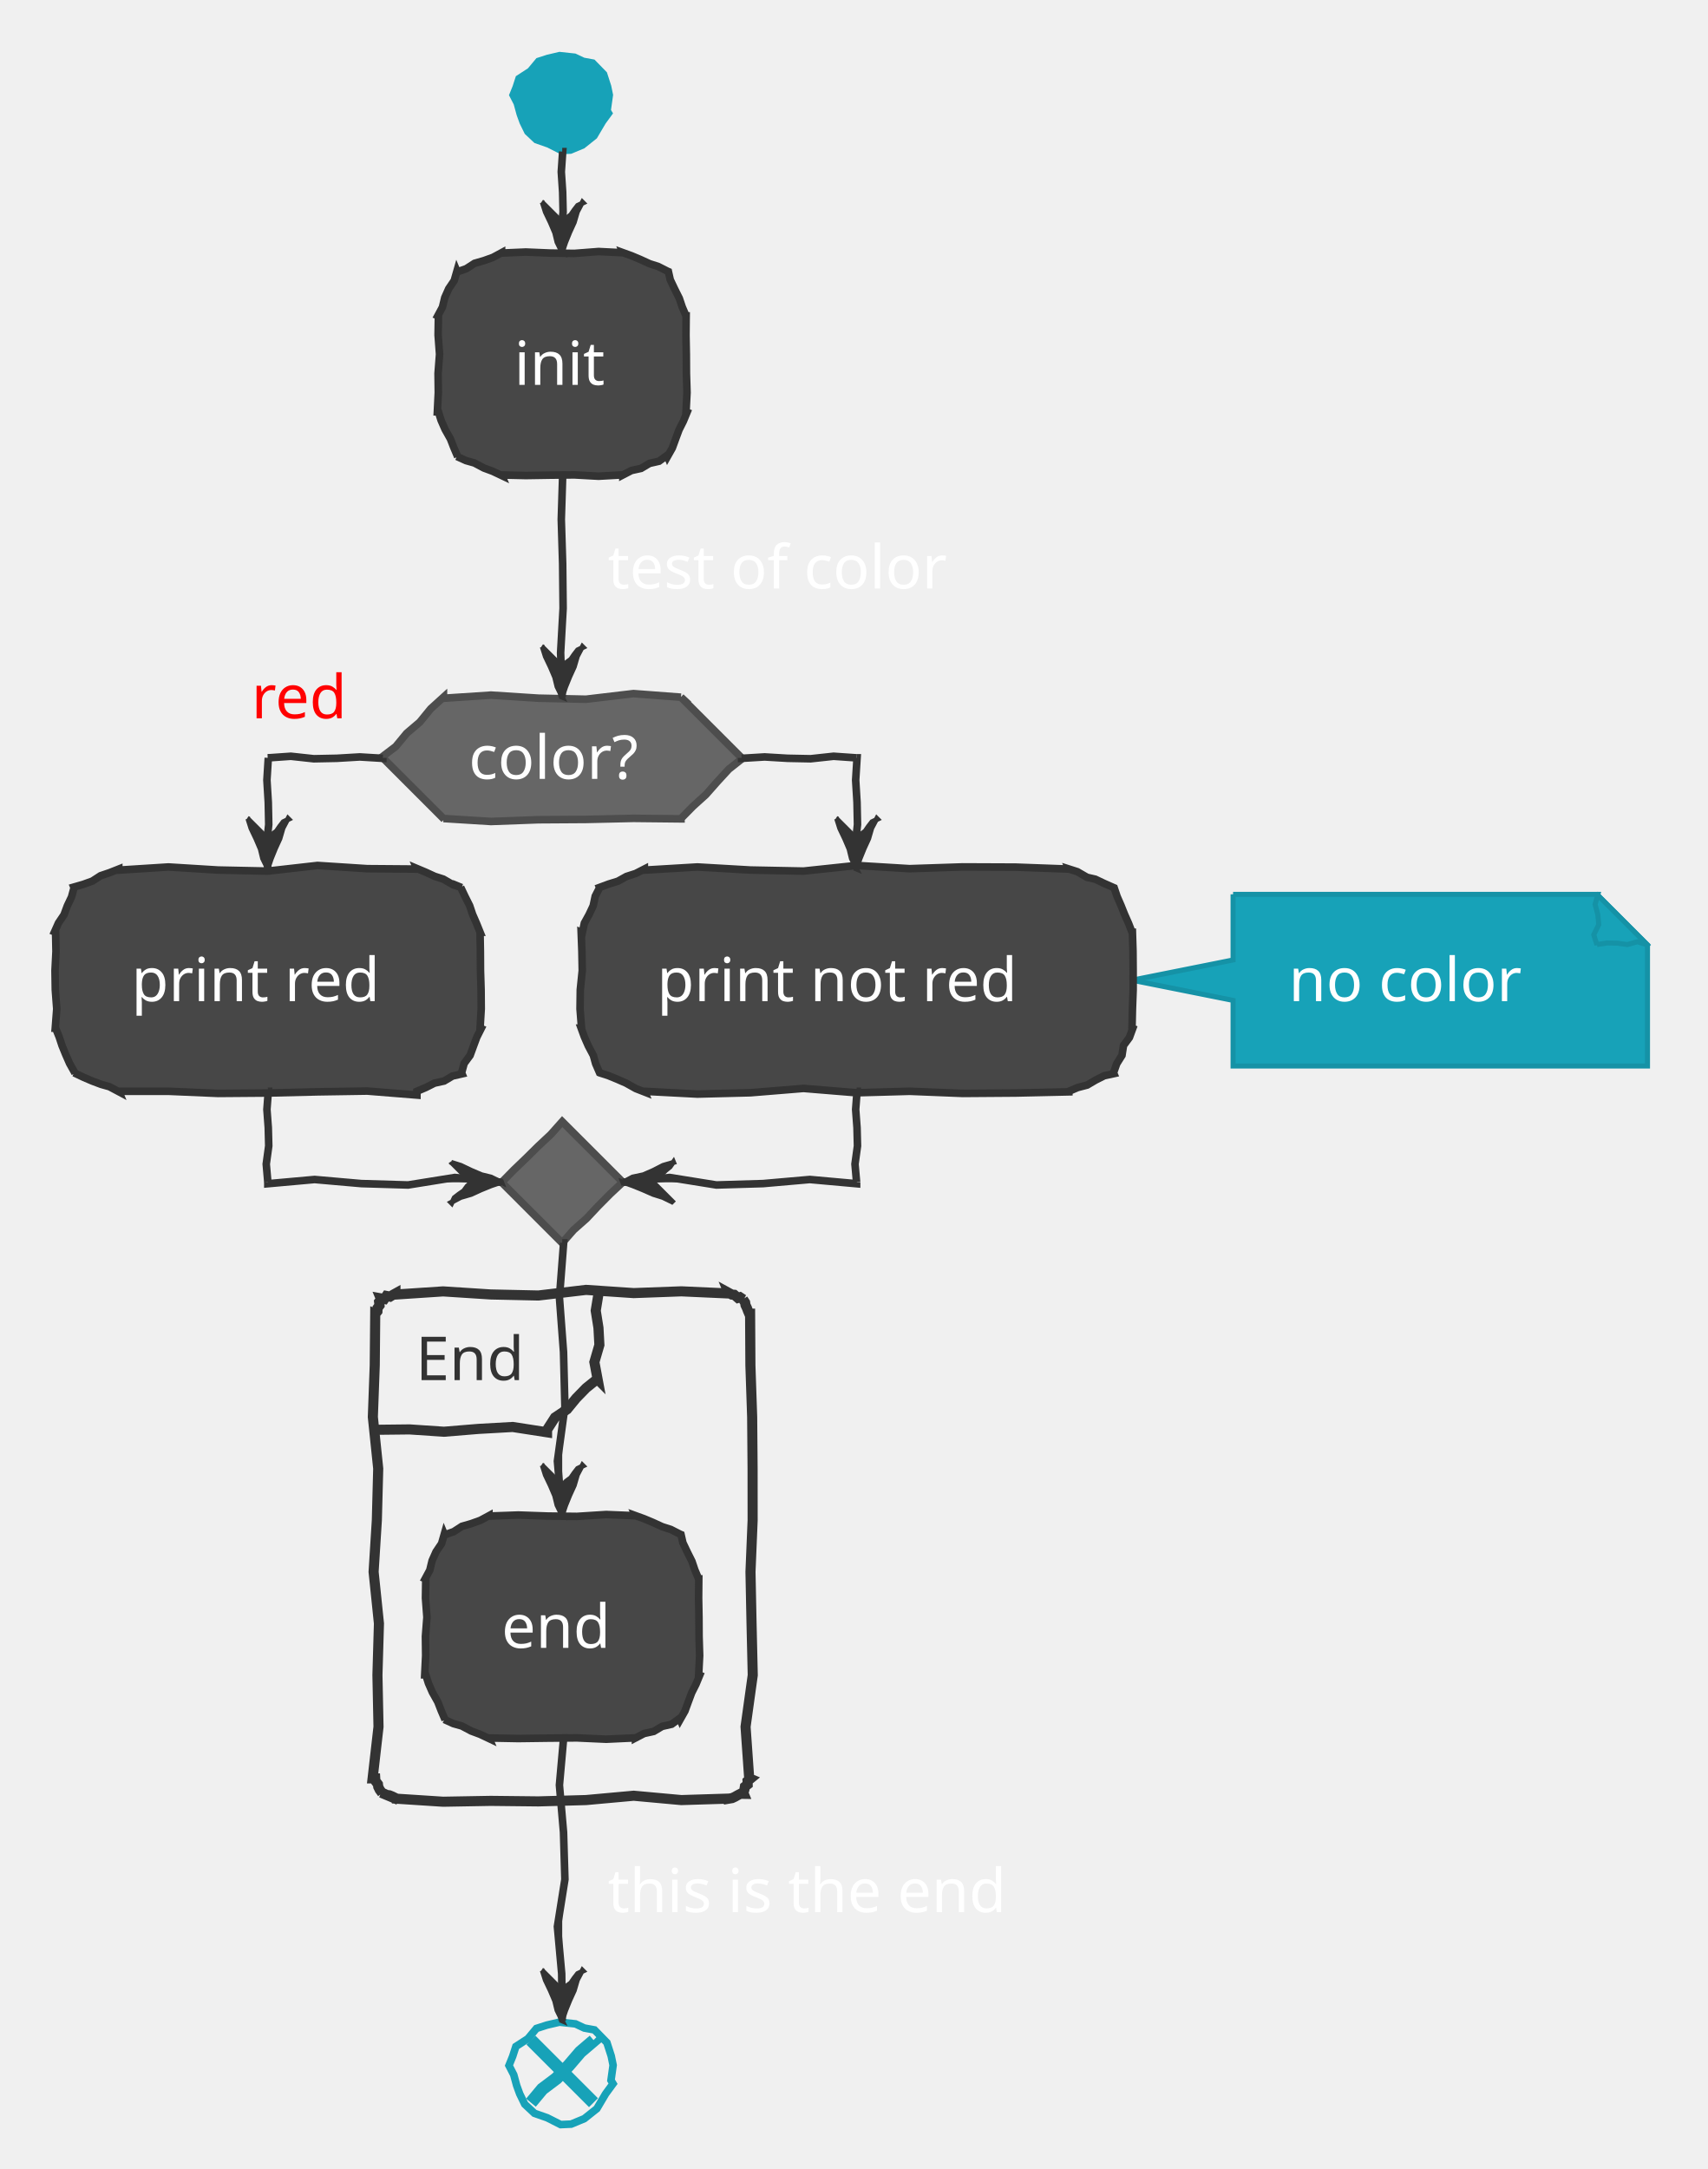
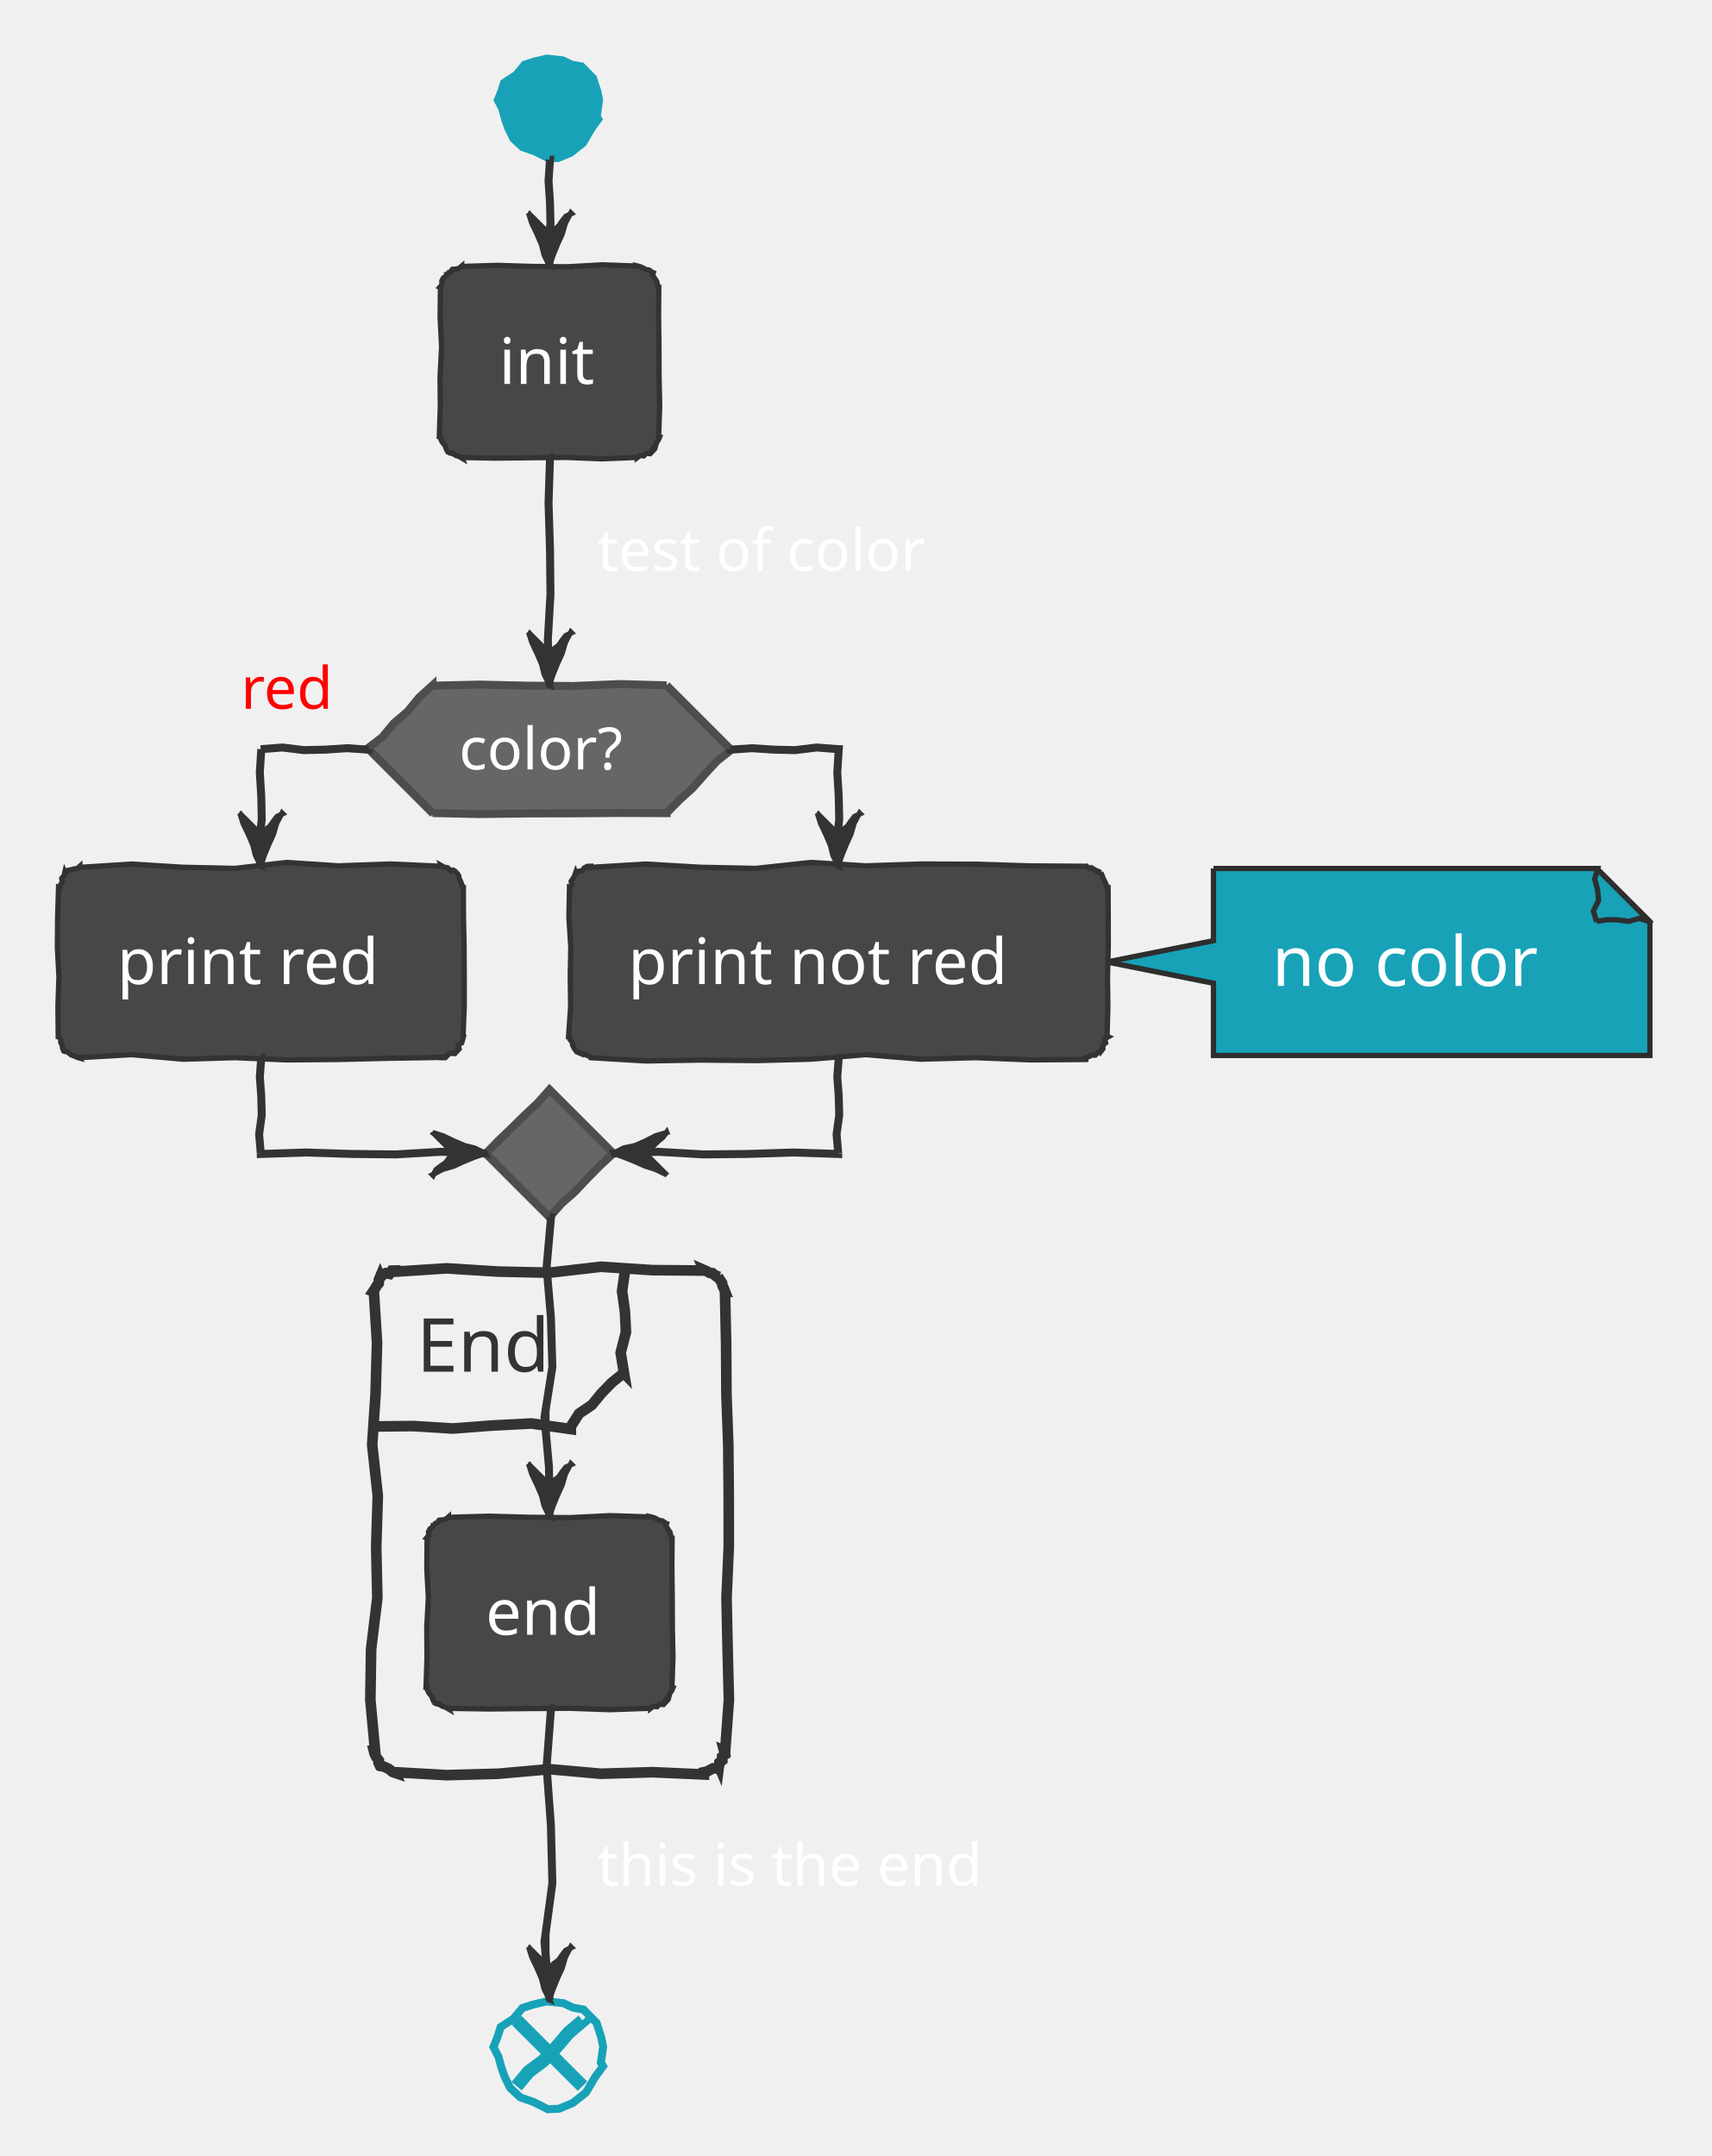
- <svg xmlns="http://www.w3.org/2000/svg" contentScriptType="application/ecmascript" contentStyleType="text/css" height="447.917px" preserveAspectRatio="none" style="width:352px;height:447px;background:#00000000;" version="1.1" viewBox="0 0 352 447" width="352.083px" zoomAndPan="magnify">
+ <svg xmlns="http://www.w3.org/2000/svg" contentScriptType="application/ecmascript" contentStyleType="text/css" height="422.917px" preserveAspectRatio="none" style="width:335px;height:422px;background:#00000000;" version="1.1" viewBox="0 0 335 422" width="335.417px" zoomAndPan="magnify">
  <defs />
  <g>
-     <polygon fill="#17A2B8" points="126.36,23.367,124.833,25.453,123.027,28.509,120.444,30.569,117.73,31.695,115.565,31.792,112.784,30.384,110.159,29.464,108.167,27.596,107.122,25.457,106.502,23.754,105.895,21.53,104.91,19.616,105.667,17.747,106.331,15.7,108.82,14.081,110.572,11.98,112.74,11.283,115.317,10.682,118.623,11.039,120.433,11.893,122.538,12.28,125.097,14.902,125.989,17.669,126.376,19.558,125.938,22.67" style="stroke:none;stroke-width:1.042;" />
-     <polygon fill="#474747" points="103.385,52.083,103.385,52.156,108.385,51.94,113.385,52.15,118.385,52.222,123.385,51.836,128.385,52.083,128.375,52.058,130.17,52.709,132.017,53.486,133.901,54.35,135.659,54.913,137.593,55.897,137.77,55.971,138.153,57.655,139.055,59.554,140.019,61.479,140.616,63.251,141.406,65.104,141.43,65.104,141.395,69.056,141.468,73.008,141.489,76.96,141.61,80.912,141.406,84.863,141.621,84.952,140.861,86.795,139.962,88.58,139.267,90.449,138.581,92.322,137.593,94.07,137.497,93.839,135.841,95.051,133.87,95.501,132.139,96.53,130.161,96.963,128.385,97.884,128.385,97.86,123.385,98.142,118.385,97.867,113.385,97.921,108.385,98.002,103.385,97.884,103.441,98.018,101.543,97.12,99.741,96.451,97.785,95.412,96.058,94.924,94.178,94.07,94.354,94.143,93.558,92.288,92.85,90.469,91.735,88.482,90.918,86.618,90.365,84.863,90.149,84.863,90.344,80.912,90.296,76.96,90.601,73.008,90.304,69.056,90.365,65.104,90.254,65.059,91.201,63.293,91.676,61.333,92.486,59.511,93.624,57.825,94.178,55.897,94.236,56.037,96.117,55.37,97.818,54.268,99.745,53.711,101.622,53.035,103.385,52.083" style="stroke:#333333;stroke-width:1.562;" />
-     <text fill="#FFFFFF" font-family="Segoe Print" font-size="12.5" lengthAdjust="spacing" textLength="19.792" x="105.99" y="79.311">init</text>
-     <polygon fill="#666666" points="91.406,143.685,91.406,143.904,101.198,143.253,110.99,143.886,120.781,144.101,130.573,142.942,140.365,143.685,140.345,143.666,142.76,146.08,145.27,148.591,147.848,151.168,150.195,153.515,152.865,156.185,153,156.321,150.21,158.53,147.816,161.136,145.471,163.791,142.844,166.164,140.365,168.685,140.365,168.756,130.573,168.652,120.781,168.871,110.99,168.934,101.198,169.295,91.406,168.685,91.571,168.85,89.073,166.352,86.469,163.747,84.02,161.299,81.579,158.857,78.906,156.185,78.729,156.008,81.573,153.851,83.834,151.112,86.537,148.816,88.785,146.063,91.406,143.685" style="stroke:#4D4D4D;stroke-width:1.562;" />
-     <text fill="#FFFFFF" font-family="Segoe Print" font-size="12.5" lengthAdjust="spacing" textLength="38.542" x="96.615" y="160.512">color?</text>
-     <text fill="#FF0000" font-family="Segoe Print" font-size="12.5" lengthAdjust="spacing" textLength="21.875" x="51.823" y="148.029">red</text>
-     <polygon fill="#474747" points="24.479,179.102,24.479,179.321,34.722,178.67,44.965,179.303,55.208,179.518,65.451,178.358,75.694,179.021,85.938,179.102,85.881,178.965,87.728,179.741,89.611,180.605,91.37,181.168,93.377,182.33,95.145,182.915,94.942,182.832,95.844,184.73,96.809,186.655,97.405,188.428,98.218,190.29,98.958,192.122,98.947,192.122,99.02,196.074,99.041,200.026,99.162,203.978,99.191,207.93,98.958,211.881,99.176,211.972,98.277,213.757,97.582,215.626,96.895,217.499,95.676,219.151,95.145,221.089,95.235,221.306,93.264,221.756,91.533,222.785,89.555,223.218,87.77,224.118,85.938,224.902,85.938,225.675,75.694,224.852,65.451,225.012,55.208,225.255,44.965,225.336,34.722,224.898,24.479,224.902,24.517,224.994,22.562,223.956,20.834,223.468,19.028,222.79,17.172,221.994,15.272,221.089,15.469,221.17,14.354,219.183,13.537,217.319,12.784,215.482,12.202,213.715,11.458,211.881,11.39,211.881,11.695,207.93,11.398,203.978,11.339,200.026,11.538,196.074,11.458,192.122,11.244,192.034,12.055,190.212,13.192,188.526,13.886,186.656,14.745,184.854,15.272,182.915,15.229,182.812,17.156,182.255,19.033,181.579,20.733,180.476,22.625,179.834,24.479,179.102" style="stroke:#333333;stroke-width:1.562;" />
-     <text fill="#FFFFFF" font-family="Segoe Print" font-size="12.5" lengthAdjust="spacing" textLength="56.25" x="27.083" y="206.329">print red</text>
-     <path d="M254.167,184.31 L254.167,197.835 L233.333,202.002 L254.167,206.169 L254.167,219.694 A0,0 0 0 0 254.167,219.694 L339.583,219.694 A0,0 0 0 0 339.583,219.694 L339.583,194.727 L329.167,184.31 L254.167,184.31 A0,0 0 0 0 254.167,184.31 " fill="#17A2B8" style="stroke:#1592A6;stroke-width:1.042;" />
-     <path d="M329.167,184.31 L329.361,184.31 L328.783,186.393 L329.346,188.477 L329.537,190.56 L328.506,192.643 L329.167,194.727 L329.167,194.655 L331.25,194.332 L333.333,194.371 L335.417,194.663 L337.5,194.086 L339.583,194.727 L339.946,195.089 L337.087,192.231 L335.287,190.43 L333.616,188.759 L331.194,186.337 L329.167,184.31 " fill="#17A2B8" style="stroke:#1592A6;stroke-width:1.042;" />
-     <text fill="#FFFFFF" font-family="Segoe Print" font-size="12.5" lengthAdjust="spacing" textLength="53.125" x="265.625" y="206.329">no color</text>
-     <polygon fill="#474747" points="132.812,179.102,132.812,179.321,143.75,178.67,154.688,179.303,165.625,179.518,176.562,178.358,187.5,179.021,198.438,178.657,209.375,178.702,220.312,179.102,220.303,179.08,222.062,179.643,224.069,180.805,225.753,181.188,227.652,182.089,229.52,182.915,229.658,182.973,230.255,184.745,231.067,186.607,231.798,188.435,232.628,190.305,233.333,192.122,233.416,192.122,233.537,196.074,233.566,200.026,233.569,203.978,233.422,207.93,233.333,211.881,233.482,211.943,232.796,213.816,231.577,215.469,231.263,217.496,230.187,219.208,229.52,221.089,229.591,221.26,227.612,221.693,225.828,222.592,224.094,223.615,222.147,224.124,220.312,224.902,220.312,225.012,209.375,225.255,198.438,225.336,187.5,224.898,176.562,225.202,165.625,224.306,154.688,225.199,143.75,225.473,132.812,224.902,132.872,225.045,131.053,224.336,129.065,223.222,127.202,222.405,125.364,221.652,123.605,221.089,123.587,221.081,122.78,219.221,122.299,217.496,121.261,215.541,120.444,213.677,119.792,211.881,119.871,211.881,119.56,207.93,119.611,203.978,120.017,200.026,119.943,196.074,119.792,192.122,120.027,192.22,120.451,190.238,121.419,188.482,122.269,186.677,122.691,184.694,123.605,182.915,123.593,182.885,125.463,182.193,127.375,181.599,129.129,180.626,131.032,180.013,132.812,179.102" style="stroke:#333333;stroke-width:1.562;" />
-     <text fill="#FFFFFF" font-family="Segoe Print" font-size="12.5" lengthAdjust="spacing" textLength="82.292" x="135.417" y="206.329">print not red</text>
-     <polygon fill="#666666" points="115.885,231.152,115.937,231.204,118.284,233.551,120.933,236.2,123.484,238.75,125.71,240.977,128.385,243.652,128.366,243.633,125.781,246.048,123.291,248.558,120.869,251.136,118.216,253.483,115.885,256.152,116.021,256.288,113.231,253.498,110.837,251.104,108.492,248.758,105.864,246.131,103.385,243.652,103.402,243.669,105.878,241.144,108.429,238.696,110.944,236.211,113.529,233.796,115.885,231.152" style="stroke:#4D4D4D;stroke-width:1.562;" />
-     <polygon points="81.51,266.569,81.51,266.788,91.332,266.137,101.153,266.77,110.975,266.985,120.796,265.826,130.618,266.488,140.439,266.125,150.26,266.569,150.209,266.446,150.841,266.791,151.347,266.835,152.102,267.479,152.534,267.343,153.207,267.789,153.143,267.763,153.589,268.436,153.667,268.957,153.961,269.566,154.173,270.142,154.427,270.736,154.613,270.736,154.676,281.377,155.037,292.017,155.126,302.658,155.135,313.299,154.692,323.94,154.91,334.581,155.159,345.222,153.676,355.863,154.427,366.504,154.645,366.594,154.088,367.054,154.11,367.753,153.536,368.206,153.429,368.852,153.207,369.45,153.305,369.688,152.611,369.679,152.042,369.972,151.484,370.291,150.905,370.56,150.26,370.671,150.26,370.666,140.439,370.97,130.618,370.074,120.796,370.967,110.975,371.242,101.153,371.134,91.332,371.309,81.51,370.671,81.446,370.516,80.835,370.217,80.249,369.983,79.735,369.92,79.127,369.631,78.564,369.45,78.783,369.541,78.264,368.838,77.966,368.226,77.905,367.713,77.374,367.005,77.344,366.504,76.803,366.504,78.02,355.863,77.798,345.222,78.109,334.581,77.008,323.94,77.676,313.299,77.959,302.658,76.852,292.017,77.244,281.377,77.344,270.736,77.384,270.752,77.797,270.233,77.831,269.557,78.224,269.029,78.142,268.305,78.564,267.789,78.474,267.572,79.22,267.707,79.647,267.071,80.4,267.22,80.949,266.879,81.51,266.569" style="stroke:#333333;stroke-width:2.083;fill:none;" />
-     <path d="M123.177,266.569 L123.372,266.569 L122.793,270.104 L123.356,273.639 L123.547,277.175 L122.516,280.71 L123.177,284.245 L123.126,284.194 L120.814,286.049 L118.759,288.16 L116.882,290.45 L114.391,292.125 L112.76,294.661 L112.76,295.174 L105.677,294.078 L98.594,294.478 L91.51,295.061 L84.427,294.582 L77.344,294.661 " fill="none" style="stroke:#333333;stroke-width:2.083;" />
-     <text fill="#333333" font-family="Segoe Print" font-size="12.5" lengthAdjust="spacing" textLength="25" x="85.677" y="284.422">End</text>
-     <polygon fill="#474747" points="100.781,312.37,100.781,312.443,106.823,312.226,112.865,312.437,118.906,312.509,124.948,312.122,130.99,312.37,130.979,312.345,132.774,312.996,134.621,313.772,136.505,314.636,138.263,315.199,140.197,316.183,140.374,316.257,140.757,317.941,141.659,319.84,142.624,321.765,143.22,323.538,144.01,325.391,144.034,325.391,143.999,329.342,144.072,333.294,144.093,337.246,144.214,341.198,144.01,345.15,144.226,345.239,143.466,347.081,142.567,348.866,141.871,350.736,141.185,352.609,140.197,354.357,140.101,354.125,138.445,355.337,136.475,355.787,134.743,356.816,132.765,357.249,130.99,358.171,130.99,358.147,124.948,358.428,118.906,358.154,112.865,358.207,106.823,358.288,100.781,358.171,100.837,358.304,98.939,357.407,97.137,356.737,95.181,355.699,93.453,355.211,91.574,354.357,91.75,354.43,90.954,352.575,90.245,350.755,89.131,348.768,88.314,346.904,87.76,345.15,87.545,345.15,87.74,341.198,87.692,337.246,87.997,333.294,87.7,329.342,87.76,325.391,87.65,325.345,88.596,323.579,89.072,321.619,89.882,319.797,91.02,318.111,91.574,316.183,91.632,316.323,93.513,315.656,95.214,314.555,97.141,313.998,99.018,313.322,100.781,312.37" style="stroke:#333333;stroke-width:1.562;" />
-     <text fill="#FFFFFF" font-family="Segoe Print" font-size="12.5" lengthAdjust="spacing" textLength="25" x="103.385" y="339.598">end</text>
-     <polygon points="126.36,429.422,124.833,431.508,123.027,434.564,120.444,436.623,117.73,437.749,115.565,437.847,112.784,436.439,110.159,435.519,108.167,433.651,107.122,431.512,106.502,429.809,105.895,427.585,104.91,425.671,105.667,423.802,106.331,421.755,108.82,420.136,110.572,418.035,112.74,417.337,115.317,416.737,118.623,417.094,120.433,417.947,122.538,418.334,125.097,420.956,125.989,423.724,126.376,425.613,125.938,428.725" style="stroke:#17A2B8;stroke-width:1.562;fill:none;" />
-     <path d="M109.44,420.443 L109.509,420.512 L111.883,422.885 L114.66,425.662 L117.305,428.308 L119.519,430.522 L122.33,433.333 " fill="none" style="stroke:#17A2B8;stroke-width:2.604;" />
-     <path d="M122.33,420.443 L122.399,420.512 L119.617,422.885 L117.238,425.662 L114.727,428.308 L111.785,430.522 L109.44,433.333 " fill="none" style="stroke:#17A2B8;stroke-width:2.604;" />
-     <path d="M115.885,31.25 L115.983,31.25 L115.694,35.417 L115.975,39.583 L116.07,43.75 L115.555,47.917 L115.885,52.083 " fill="#333333" style="stroke:#333333;stroke-width:1.562;" />
-     <polygon fill="#333333" points="111.719,41.667,111.787,41.694,112.418,43.697,113.448,45.858,114.348,47.968,114.822,49.908,115.885,52.083,115.86,52.073,116.581,49.945,117.428,47.867,118.363,45.825,118.996,43.661,120.052,41.667,120.188,41.803,119.064,42.345,118.337,43.285,117.658,44.273,116.698,44.979,115.885,45.833,115.902,45.85,115.044,44.992,114.263,44.211,113.444,43.392,112.696,42.644,111.719,41.667" style="stroke:#333333;stroke-width:1.042;" />
-     <path d="M78.906,156.185 L78.906,156.282 L74.167,155.993 L69.427,156.274 L64.688,156.37 L59.948,155.855 L55.208,156.185 " fill="#333333" style="stroke:#333333;stroke-width:1.562;" />
-     <path d="M55.208,156.185 L55.306,156.185 L55.017,160.768 L55.298,165.352 L55.393,169.935 L54.878,174.518 L55.208,179.102 " fill="#333333" style="stroke:#333333;stroke-width:1.562;" />
-     <polygon fill="#333333" points="51.042,168.685,51.109,168.712,51.741,170.715,52.771,172.876,53.67,174.986,54.145,176.926,55.208,179.102,55.183,179.091,55.904,176.963,56.751,174.885,57.686,172.843,58.319,170.679,59.375,168.685,59.511,168.821,58.387,169.363,57.66,170.303,56.981,171.291,56.021,171.997,55.208,172.852,55.225,172.868,54.367,172.01,53.586,171.229,52.767,170.41,52.019,169.662,51.042,168.685" style="stroke:#333333;stroke-width:1.042;" />
-     <path d="M152.865,156.185 L152.865,156.282 L157.604,155.993 L162.344,156.274 L167.083,156.37 L171.823,155.855 L176.562,156.185 " fill="#333333" style="stroke:#333333;stroke-width:1.562;" />
-     <path d="M176.562,156.185 L176.66,156.185 L176.371,160.768 L176.652,165.352 L176.748,169.935 L176.232,174.518 L176.562,179.102 " fill="#333333" style="stroke:#333333;stroke-width:1.562;" />
-     <polygon fill="#333333" points="172.396,168.685,172.464,168.712,173.096,170.715,174.125,172.876,175.025,174.986,175.499,176.926,176.562,179.102,176.537,179.091,177.258,176.963,178.106,174.885,179.041,172.843,179.673,170.679,180.729,168.685,180.865,168.821,179.741,169.363,179.014,170.303,178.335,171.291,177.375,171.997,176.562,172.852,176.579,172.868,175.721,172.01,174.94,171.229,174.121,170.41,173.373,169.662,172.396,168.685" style="stroke:#333333;stroke-width:1.042;" />
-     <path d="M55.208,224.902 L55.306,224.902 L55.017,228.652 L55.298,232.402 L55.393,236.152 L54.878,239.902 L55.208,243.652 " fill="#333333" style="stroke:#333333;stroke-width:1.562;" />
-     <path d="M55.208,243.652 L55.208,243.944 L64.844,243.077 L74.479,243.921 L84.115,244.208 L93.75,242.661 L103.385,243.652 " fill="#333333" style="stroke:#333333;stroke-width:1.562;" />
-     <polygon fill="#333333" points="92.969,239.486,92.996,239.553,94.999,240.185,97.16,241.215,99.27,242.114,101.21,242.589,103.385,243.652,103.375,243.627,101.247,244.348,99.169,245.195,97.127,246.13,94.963,246.763,92.969,247.819,93.105,247.955,93.647,246.831,94.587,246.104,95.575,245.425,96.281,244.465,97.135,243.652,97.152,243.669,96.294,242.811,95.513,242.03,94.694,241.211,93.946,240.463,92.969,239.486" style="stroke:#333333;stroke-width:1.042;" />
-     <path d="M176.562,224.902 L176.66,224.902 L176.371,228.652 L176.652,232.402 L176.748,236.152 L176.232,239.902 L176.562,243.652 " fill="#333333" style="stroke:#333333;stroke-width:1.562;" />
-     <path d="M176.562,243.652 L176.562,243.944 L166.927,243.077 L157.292,243.921 L147.656,244.208 L138.021,242.661 L128.385,243.652 " fill="#333333" style="stroke:#333333;stroke-width:1.562;" />
-     <polygon fill="#333333" points="138.802,239.486,138.829,239.553,136.665,240.185,134.66,241.215,132.604,242.114,130.377,242.589,128.385,243.652,128.375,243.627,130.414,244.348,132.503,245.195,134.627,246.13,136.63,246.763,138.802,247.819,138.938,247.955,137.814,246.831,137.087,246.104,136.408,245.425,135.448,244.465,134.635,243.652,134.652,243.669,135.461,242.811,136.346,242.03,137.194,241.211,138.113,240.463,138.802,239.486" style="stroke:#333333;stroke-width:1.042;" />
-     <path d="M115.885,97.884 L115.983,97.884 L115.694,107.044 L115.975,116.204 L116.07,125.365 L115.555,134.525 L115.885,143.685 " fill="#333333" style="stroke:#333333;stroke-width:1.562;" />
-     <polygon fill="#333333" points="111.719,133.268,111.787,133.295,112.418,135.298,113.448,137.46,114.348,139.57,114.822,141.51,115.885,143.685,115.86,143.675,116.581,141.547,117.428,139.469,118.363,137.426,118.996,135.262,120.052,133.268,120.188,133.404,119.064,133.947,118.337,134.886,117.658,135.874,116.698,136.581,115.885,137.435,115.902,137.452,115.044,136.594,114.263,135.812,113.444,134.994,112.696,134.245,111.719,133.268" style="stroke:#333333;stroke-width:1.042;" />
-     <text fill="#FFFFFF" font-family="Segoe Print" font-size="12.5" lengthAdjust="spacing" textLength="79.167" x="125.26" y="121.289">test of color</text>
-     <path d="M115.885,256.152 L116.177,256.152 L115.31,267.396 L116.154,278.639 L116.441,289.883 L114.895,301.126 L115.885,312.37 " fill="#333333" style="stroke:#333333;stroke-width:1.562;" />
-     <polygon fill="#333333" points="111.719,301.953,111.787,301.98,112.418,303.983,113.448,306.145,114.348,308.255,114.822,310.195,115.885,312.37,115.86,312.36,116.581,310.231,117.428,308.154,118.363,306.111,118.996,303.947,120.052,301.953,120.188,302.089,119.064,302.632,118.337,303.571,117.658,304.559,116.698,305.265,115.885,306.12,115.902,306.137,115.044,305.279,114.263,304.497,113.444,303.678,112.696,302.93,111.719,301.953" style="stroke:#333333;stroke-width:1.042;" />
-     <path d="M115.885,358.171 L116.177,358.171 L115.31,367.887 L116.154,377.604 L116.441,387.321 L114.895,397.038 L115.778,406.755 L115.885,416.471 " fill="#333333" style="stroke:#333333;stroke-width:1.562;" />
-     <polygon fill="#333333" points="111.719,406.055,111.787,406.082,112.418,408.085,113.448,410.246,114.348,412.356,114.822,414.296,115.885,416.471,115.86,416.461,116.581,414.333,117.428,412.255,118.363,410.213,118.996,408.049,120.052,406.055,120.188,406.191,119.064,406.733,118.337,407.673,117.658,408.661,116.698,409.367,115.885,410.221,115.902,410.238,115.044,409.38,114.263,408.599,113.444,407.78,112.696,407.032,111.719,406.055" style="stroke:#333333;stroke-width:1.042;" />
-     <text fill="#FFFFFF" font-family="Segoe Print" font-size="12.5" lengthAdjust="spacing" textLength="93.75" x="125.26" y="394.075">this is the end</text>
+     <polygon fill="#17A2B8" points="118.026,23.367,116.499,25.453,114.693,28.509,112.11,30.569,109.396,31.695,107.232,31.792,104.451,30.384,101.826,29.464,99.834,27.596,98.789,25.457,98.169,23.754,97.562,21.53,96.577,19.616,97.334,17.747,97.997,15.7,100.487,14.081,102.239,11.98,104.407,11.283,106.984,10.682,110.289,11.039,112.1,11.893,114.204,12.28,116.763,14.902,117.656,17.669,118.043,19.558,117.604,22.67" style="stroke:none;stroke-width:1.042;" />
+     <polygon fill="#474747" points="90.365,52.083,90.365,52.156,97.24,51.94,104.115,52.15,110.99,52.222,117.865,51.836,124.74,52.083,124.729,52.058,125.272,52.191,125.867,52.449,126.498,52.794,127.005,52.838,127.686,53.304,127.864,53.377,127.728,53.809,128.111,54.456,128.557,55.129,128.635,55.649,128.906,56.25,128.93,56.25,128.895,62.077,128.968,67.904,128.989,73.731,129.11,79.557,128.906,85.384,129.121,85.473,128.88,86.064,128.5,86.597,128.323,87.213,128.155,87.834,127.686,88.33,127.59,88.099,127.187,88.792,126.468,88.723,125.989,89.234,125.263,89.148,124.74,89.551,124.74,89.527,117.865,89.808,110.99,89.534,104.115,89.587,97.24,89.668,90.365,89.551,90.42,89.684,89.775,89.305,89.224,89.155,88.521,88.635,88.045,88.666,87.418,88.33,87.594,88.403,87.317,87.8,87.127,87.233,86.531,86.498,86.233,85.887,86.198,85.384,85.982,85.384,86.177,79.557,86.13,73.731,86.434,67.904,86.137,62.077,86.198,56.25,86.088,56.204,86.515,55.691,86.472,54.983,86.764,54.413,87.382,53.979,87.418,53.304,87.476,53.444,88.105,53.295,88.554,52.712,89.228,52.674,89.854,52.517,90.365,52.083" style="stroke:#333333;stroke-width:1.042;" />
+     <text fill="#FFFFFF" font-family="&quot;Segoe Print&quot;" font-size="12.5" lengthAdjust="spacing" textLength="19.792" x="97.656" y="75.144">init</text>
+     <polygon fill="#666666" points="84.635,134.139,84.635,134.212,93.802,133.995,102.969,134.206,112.135,134.278,121.302,133.891,130.469,134.139,130.45,134.12,132.864,136.534,135.375,139.045,137.952,141.622,140.299,143.969,142.969,146.639,143.105,146.775,140.314,148.984,137.92,151.59,135.575,154.245,132.948,156.618,130.469,159.139,130.469,159.163,121.302,159.128,112.135,159.201,102.969,159.222,93.802,159.342,84.635,159.139,84.8,159.304,82.302,156.806,79.698,154.202,77.249,151.753,74.808,149.311,72.135,146.639,71.958,146.462,74.802,144.306,77.063,141.566,79.766,139.27,82.014,136.518,84.635,134.139" style="stroke:#4D4D4D;stroke-width:1.562;" />
+     <text fill="#FFFFFF" font-family="&quot;Segoe Print&quot;" font-size="11.458" lengthAdjust="spacing" textLength="35.417" x="89.844" y="150.606">color?</text>
+     <text fill="#FF0000" font-family="&quot;Segoe Print&quot;" font-size="11.458" lengthAdjust="spacing" textLength="19.792" x="47.135" y="138.728">red</text>
+     <polygon fill="#474747" points="15.625,169.556,15.625,169.775,25.744,169.124,35.863,169.757,45.982,169.972,56.101,168.812,66.22,169.475,76.339,169.111,86.458,169.556,86.407,169.433,87.038,169.778,87.545,169.822,88.3,170.465,88.732,170.33,89.405,170.776,89.341,170.75,89.787,171.423,89.865,171.943,90.159,172.553,90.371,173.129,90.625,173.722,90.687,173.722,90.708,179.549,90.828,185.376,90.858,191.203,90.861,197.03,90.625,202.856,90.707,202.89,90.53,203.507,90.362,204.128,89.661,204.528,89.866,205.304,89.405,205.803,89.365,205.708,88.886,206.218,88.16,206.132,87.628,206.513,87.146,207.017,86.458,207.023,86.458,206.972,76.339,207.133,66.22,207.376,56.101,207.457,45.982,207.019,35.863,207.322,25.744,206.427,15.625,207.023,15.663,207.114,15.109,206.955,14.506,206.678,13.939,206.488,13.204,205.892,12.679,205.803,12.47,205.716,12.235,205.131,12.172,204.616,11.883,204.009,11.921,203.536,11.458,202.856,11.398,202.856,11.339,197.03,11.538,191.203,11.227,185.376,11.278,179.549,11.458,173.722,11.666,173.809,11.842,173.191,12.182,172.641,12.087,171.912,12.537,171.408,12.679,170.776,12.757,170.965,13.205,170.38,13.845,170.257,14.463,170.084,15.122,170.009,15.625,169.556" style="stroke:#333333;stroke-width:1.042;" />
+     <text fill="#FFFFFF" font-family="&quot;Segoe Print&quot;" font-size="12.5" lengthAdjust="spacing" textLength="56.25" x="22.917" y="192.617">print red</text>
+     <path d="M237.5,169.991 L237.5,184.123 L216.667,188.289 L237.5,192.456 L237.5,206.588 A0,0 0 0 0 237.5,206.588 L322.917,206.588 A0,0 0 0 0 322.917,206.588 L322.917,180.408 L312.5,169.991 L237.5,169.991 A0,0 0 0 0 237.5,169.991 " fill="#17A2B8" style="stroke:#2E2E2E;stroke-width:1.042;" />
+     <path d="M312.5,169.991 L312.695,169.991 L312.116,172.074 L312.679,174.158 L312.87,176.241 L311.839,178.324 L312.5,180.408 L312.5,180.336 L314.583,180.013 L316.667,180.053 L318.75,180.345 L320.833,179.768 L322.917,180.408 L323.279,180.77 L320.421,177.912 L318.62,176.112 L316.95,174.44 L314.527,172.018 L312.5,169.991 " fill="#17A2B8" style="stroke:#2E2E2E;stroke-width:1.042;" />
+     <text fill="#FFFFFF" font-family="&quot;Segoe Print&quot;" font-size="13.542" lengthAdjust="spacing" textLength="53.125" x="248.958" y="192.977">no color</text>
+     <polygon fill="#474747" points="115.625,169.556,115.625,169.775,126.389,169.124,137.153,169.757,147.917,169.972,158.681,168.812,169.444,169.475,180.208,169.111,190.972,169.156,201.736,169.485,212.5,169.556,212.408,169.334,213.163,169.977,213.595,169.842,214.242,170.225,214.914,170.671,215.446,170.776,215.419,170.765,215.712,171.374,215.924,171.95,216.236,172.567,216.499,173.165,216.667,173.722,216.87,173.722,216.9,179.549,216.903,185.376,216.755,191.203,216.828,197.03,216.667,202.856,216.892,202.95,216.191,203.35,216.396,204.125,215.839,204.585,215.862,205.284,215.446,205.803,215.381,205.644,214.848,206.025,214.366,206.529,213.672,206.519,213.103,206.813,212.5,207.023,212.5,207.376,201.736,207.457,190.972,207.019,180.208,207.322,169.444,206.427,158.681,207.319,147.917,207.594,137.153,207.486,126.389,207.662,115.625,207.023,115.561,206.868,114.949,206.57,114.364,206.336,113.849,206.272,113.242,205.984,112.679,205.803,112.897,205.893,112.379,205.19,112.081,204.579,112.02,204.065,111.489,203.357,111.458,202.856,111.278,202.856,111.684,197.03,111.61,191.203,111.713,185.376,111.347,179.549,111.458,173.722,111.561,173.765,111.892,173.212,111.795,172.481,112.16,171.942,112.475,171.382,112.679,170.776,112.765,170.985,113.267,170.531,113.919,170.436,114.373,169.866,114.946,169.583,115.625,169.556" style="stroke:#333333;stroke-width:1.042;" />
+     <text fill="#FFFFFF" font-family="&quot;Segoe Print&quot;" font-size="12.5" lengthAdjust="spacing" textLength="82.292" x="122.917" y="192.617">print not red</text>
+     <polygon fill="#666666" points="107.552,213.273,107.604,213.325,109.95,215.671,112.6,218.321,115.15,220.871,117.377,223.098,120.052,225.773,120.033,225.754,117.447,228.168,114.958,230.679,112.535,233.256,109.882,235.603,107.552,238.273,107.688,238.409,104.897,235.618,102.504,233.225,100.158,230.879,97.531,228.252,95.052,225.773,95.069,225.79,97.544,223.265,100.096,220.817,102.611,218.332,105.196,215.917,107.552,213.273" style="stroke:#4D4D4D;stroke-width:1.562;" />
+     <polygon points="77.344,248.69,77.344,248.909,87.413,248.258,97.483,248.891,107.552,249.106,117.621,247.947,127.691,248.609,137.76,248.69,137.704,248.553,138.299,248.811,138.93,249.156,139.436,249.2,140.191,249.844,140.707,249.91,140.505,249.826,140.887,250.473,141.333,251.146,141.411,251.667,141.705,252.276,141.927,252.856,141.894,252.856,142.113,262.841,142.176,272.825,142.537,282.81,142.626,292.794,142.635,302.779,142.192,312.763,142.41,322.748,142.659,332.732,141.927,342.716,141.696,342.621,141.901,343.396,141.344,343.856,141.366,344.555,140.792,345.008,140.707,345.663,140.698,345.641,140.216,346.145,139.522,346.135,138.953,346.429,138.395,346.748,137.76,346.883,137.76,347.317,127.691,346.879,117.621,347.182,107.552,346.287,97.483,347.179,87.413,347.454,77.344,346.883,77.403,347.026,76.836,346.836,76.101,346.24,75.489,345.942,74.904,345.707,74.397,345.663,74.379,345.655,74.09,345.047,74.128,344.575,73.609,343.872,73.311,343.26,73.177,342.716,73.415,342.716,72.483,332.732,72.636,322.748,73.853,312.763,73.631,302.779,73.942,292.794,72.842,282.81,73.51,272.825,73.792,262.841,73.177,252.856,73.025,252.794,73.39,252.255,73.706,251.695,74.118,251.175,74.152,250.499,74.397,249.91,74.459,250.059,74.913,249.488,75.486,249.205,76.232,249.339,76.659,248.704,77.344,248.69" style="stroke:#333333;stroke-width:2.083;fill:none;" />
+     <path d="M122.135,248.69 L122.33,248.69 L121.752,252.71 L122.314,256.73 L122.505,260.75 L121.475,264.771 L122.135,268.791 L122.085,268.74 L119.773,270.595 L117.718,272.706 L115.841,274.996 L113.349,276.671 L111.719,279.207 L111.719,279.72 L104.01,278.624 L96.302,279.024 L88.594,279.607 L80.885,279.128 L73.177,279.207 " fill="none" style="stroke:#333333;stroke-width:2.083;" />
+     <text fill="#333333" font-family="&quot;Segoe Print&quot;" font-size="14.583" lengthAdjust="spacing" textLength="28.125" x="81.51" y="268.476">End</text>
+     <polygon fill="#474747" points="87.76,296.916,87.76,296.989,95.677,296.772,103.594,296.983,111.51,297.055,119.427,296.668,127.344,296.916,127.333,296.891,127.876,297.023,128.471,297.281,129.102,297.626,129.609,297.67,130.29,298.136,130.468,298.21,130.332,298.642,130.715,299.288,131.161,299.961,131.239,300.482,131.51,301.082,131.534,301.082,131.499,306.909,131.572,312.736,131.593,318.563,131.714,324.39,131.51,330.216,131.726,330.306,131.484,330.896,131.104,331.429,130.927,332.046,130.759,332.667,130.29,333.163,130.194,332.931,129.791,333.625,129.072,333.556,128.593,334.066,127.867,333.98,127.344,334.383,127.344,334.359,119.427,334.641,111.51,334.366,103.594,334.42,95.677,334.501,87.76,334.383,87.816,334.517,87.171,334.138,86.62,333.987,85.917,333.467,85.441,333.498,84.814,333.163,84.99,333.236,84.713,332.633,84.523,332.066,83.927,331.331,83.629,330.719,83.594,330.216,83.378,330.216,83.573,324.39,83.525,318.563,83.83,312.736,83.533,306.909,83.594,301.082,83.484,301.037,83.911,300.523,83.868,299.815,84.159,299.246,84.778,298.812,84.814,298.136,84.872,298.276,85.501,298.128,85.95,297.545,86.624,297.506,87.25,297.349,87.76,296.916" style="stroke:#333333;stroke-width:1.042;" />
+     <text fill="#FFFFFF" font-family="&quot;Segoe Print&quot;" font-size="12.5" lengthAdjust="spacing" textLength="25" x="95.052" y="319.977">end</text>
+     <polygon points="118.026,404.422,116.499,406.508,114.693,409.564,112.11,411.623,109.396,412.749,107.232,412.847,104.451,411.439,101.826,410.519,99.834,408.651,98.789,406.512,98.169,404.809,97.562,402.585,96.577,400.671,97.334,398.802,97.997,396.755,100.487,395.136,102.239,393.035,104.407,392.337,106.984,391.737,110.289,392.094,112.1,392.947,114.204,393.334,116.763,395.956,117.656,398.724,118.043,400.613,117.604,403.725" style="stroke:#17A2B8;stroke-width:1.562;fill:none;" />
+     <path d="M101.107,395.443 L101.176,395.512 L103.549,397.885 L106.326,400.662 L108.972,403.308 L111.186,405.522 L113.997,408.333 " fill="none" style="stroke:#17A2B8;stroke-width:2.604;" />
+     <path d="M113.997,395.443 L114.066,395.512 L111.283,397.885 L108.904,400.662 L106.394,403.308 L103.452,405.522 L101.107,408.333 " fill="none" style="stroke:#17A2B8;stroke-width:2.604;" />
+     <path d="M107.552,31.25 L107.649,31.25 L107.36,35.417 L107.642,39.583 L107.737,43.75 L107.222,47.917 L107.552,52.083 " fill="#333333" style="stroke:#333333;stroke-width:1.562;" />
+     <polygon fill="#333333" points="103.385,41.667,103.453,41.694,104.085,43.697,105.114,45.858,106.014,47.968,106.489,49.908,107.552,52.083,107.527,52.073,108.248,49.945,109.095,47.867,110.03,45.825,110.662,43.661,111.719,41.667,111.855,41.803,110.731,42.345,110.004,43.285,109.325,44.273,108.364,44.979,107.552,45.833,107.569,45.85,106.711,44.992,105.929,44.211,105.111,43.392,104.363,42.644,103.385,41.667" style="stroke:#333333;stroke-width:1.042;" />
+     <path d="M72.135,146.639 L72.135,146.736 L67.917,146.447 L63.698,146.728 L59.479,146.824 L55.26,146.309 L51.042,146.639 " fill="#333333" style="stroke:#333333;stroke-width:1.562;" />
+     <path d="M51.042,146.639 L51.139,146.639 L50.85,151.222 L51.131,155.806 L51.227,160.389 L50.711,164.972 L51.042,169.556 " fill="#333333" style="stroke:#333333;stroke-width:1.562;" />
+     <polygon fill="#333333" points="46.875,159.139,46.943,159.166,47.575,161.169,48.604,163.331,49.504,165.44,49.978,167.38,51.042,169.556,51.017,169.546,51.737,167.417,52.585,165.339,53.52,163.297,54.152,161.133,55.208,159.139,55.344,159.275,54.22,159.818,53.493,160.757,52.814,161.745,51.854,162.451,51.042,163.306,51.058,163.322,50.2,162.464,49.419,161.683,48.6,160.864,47.852,160.116,46.875,159.139" style="stroke:#333333;stroke-width:1.042;" />
+     <path d="M142.969,146.639 L142.969,146.736 L147.188,146.447 L151.406,146.728 L155.625,146.824 L159.844,146.309 L164.062,146.639 " fill="#333333" style="stroke:#333333;stroke-width:1.562;" />
+     <path d="M164.062,146.639 L164.16,146.639 L163.871,151.222 L164.152,155.806 L164.248,160.389 L163.732,164.972 L164.062,169.556 " fill="#333333" style="stroke:#333333;stroke-width:1.562;" />
+     <polygon fill="#333333" points="159.896,159.139,159.964,159.166,160.596,161.169,161.625,163.331,162.525,165.44,162.999,167.38,164.062,169.556,164.037,169.546,164.758,167.417,165.606,165.339,166.541,163.297,167.173,161.133,168.229,159.139,168.365,159.275,167.241,159.818,166.514,160.757,165.835,161.745,164.875,162.451,164.062,163.306,164.079,163.322,163.221,162.464,162.44,161.683,161.621,160.864,160.873,160.116,159.896,159.139" style="stroke:#333333;stroke-width:1.042;" />
+     <path d="M51.042,207.023 L51.139,207.023 L50.85,210.773 L51.131,214.523 L51.227,218.273 L50.711,222.023 L51.042,225.773 " fill="#333333" style="stroke:#333333;stroke-width:1.562;" />
+     <path d="M51.042,225.773 L51.042,225.87 L59.844,225.581 L68.646,225.863 L77.448,225.958 L86.25,225.443 L95.052,225.773 " fill="#333333" style="stroke:#333333;stroke-width:1.562;" />
+     <polygon fill="#333333" points="84.635,221.606,84.662,221.674,86.665,222.306,88.827,223.335,90.937,224.235,92.877,224.71,95.052,225.773,95.042,225.748,92.914,226.469,90.836,227.316,88.793,228.251,86.63,228.884,84.635,229.94,84.771,230.076,85.314,228.952,86.254,228.225,87.242,227.546,87.948,226.585,88.802,225.773,88.819,225.79,87.961,224.932,87.179,224.15,86.361,223.332,85.613,222.584,84.635,221.606" style="stroke:#333333;stroke-width:1.042;" />
+     <path d="M164.062,207.023 L164.16,207.023 L163.871,210.773 L164.152,214.523 L164.248,218.273 L163.732,222.023 L164.062,225.773 " fill="#333333" style="stroke:#333333;stroke-width:1.562;" />
+     <path d="M164.062,225.773 L164.062,225.87 L155.26,225.581 L146.458,225.863 L137.656,225.958 L128.854,225.443 L120.052,225.773 " fill="#333333" style="stroke:#333333;stroke-width:1.562;" />
+     <polygon fill="#333333" points="130.469,221.606,130.496,221.674,128.332,222.306,126.327,223.335,124.27,224.235,122.043,224.71,120.052,225.773,120.042,225.748,122.08,226.469,124.169,227.316,126.293,228.251,128.296,228.884,130.469,229.94,130.605,230.076,129.481,228.952,128.754,228.225,128.075,227.546,127.114,226.585,126.302,225.773,126.319,225.79,127.128,224.932,128.013,224.15,128.861,223.332,129.779,222.584,130.469,221.606" style="stroke:#333333;stroke-width:1.042;" />
+     <path d="M107.552,89.551 L107.649,89.551 L107.36,98.468 L107.642,107.386 L107.737,116.304 L107.222,125.221 L107.552,134.139 " fill="#333333" style="stroke:#333333;stroke-width:1.562;" />
+     <polygon fill="#333333" points="103.385,123.722,103.453,123.749,104.085,125.752,105.114,127.914,106.014,130.024,106.489,131.964,107.552,134.139,107.527,134.129,108.248,132.001,109.095,129.923,110.03,127.88,110.662,125.716,111.719,123.722,111.855,123.858,110.731,124.401,110.004,125.34,109.325,126.328,108.364,127.035,107.552,127.889,107.569,127.906,106.711,127.048,105.929,126.266,105.111,125.448,104.363,124.7,103.385,123.722" style="stroke:#333333;stroke-width:1.042;" />
+     <text fill="#FFFFFF" font-family="&quot;Segoe Print&quot;" font-size="11.458" lengthAdjust="spacing" textLength="71.875" x="116.927" y="111.743">test of color</text>
+     <path d="M107.552,238.273 L107.844,238.273 L106.977,248.047 L107.82,257.821 L108.107,267.594 L106.561,277.368 L107.444,287.142 L107.552,296.916 " fill="#333333" style="stroke:#333333;stroke-width:1.562;" />
+     <polygon fill="#333333" points="103.385,286.499,103.453,286.526,104.085,288.529,105.114,290.691,106.014,292.801,106.489,294.74,107.552,296.916,107.527,296.906,108.248,294.777,109.095,292.7,110.03,290.657,110.662,288.493,111.719,286.499,111.855,286.635,110.731,287.178,110.004,288.117,109.325,289.105,108.364,289.811,107.552,290.666,107.569,290.682,106.711,289.825,105.929,289.043,105.111,288.224,104.363,287.476,103.385,286.499" style="stroke:#333333;stroke-width:1.042;" />
+     <path d="M107.552,334.383 L107.844,334.383 L106.977,345.801 L107.82,357.218 L108.107,368.636 L106.561,380.054 L107.552,391.471 " fill="#333333" style="stroke:#333333;stroke-width:1.562;" />
+     <polygon fill="#333333" points="103.385,381.055,103.453,381.082,104.085,383.085,105.114,385.246,106.014,387.356,106.489,389.296,107.552,391.471,107.527,391.461,108.248,389.333,109.095,387.255,110.03,385.213,110.662,383.049,111.719,381.055,111.855,381.191,110.731,381.733,110.004,382.673,109.325,383.661,108.364,384.367,107.552,385.221,107.569,385.238,106.711,384.38,105.929,383.599,105.111,382.78,104.363,382.032,103.385,381.055" style="stroke:#333333;stroke-width:1.042;" />
+     <text fill="#FFFFFF" font-family="&quot;Segoe Print&quot;" font-size="11.458" lengthAdjust="spacing" textLength="85.417" x="116.927" y="369.075">this is the end</text>
  </g>
</svg>
